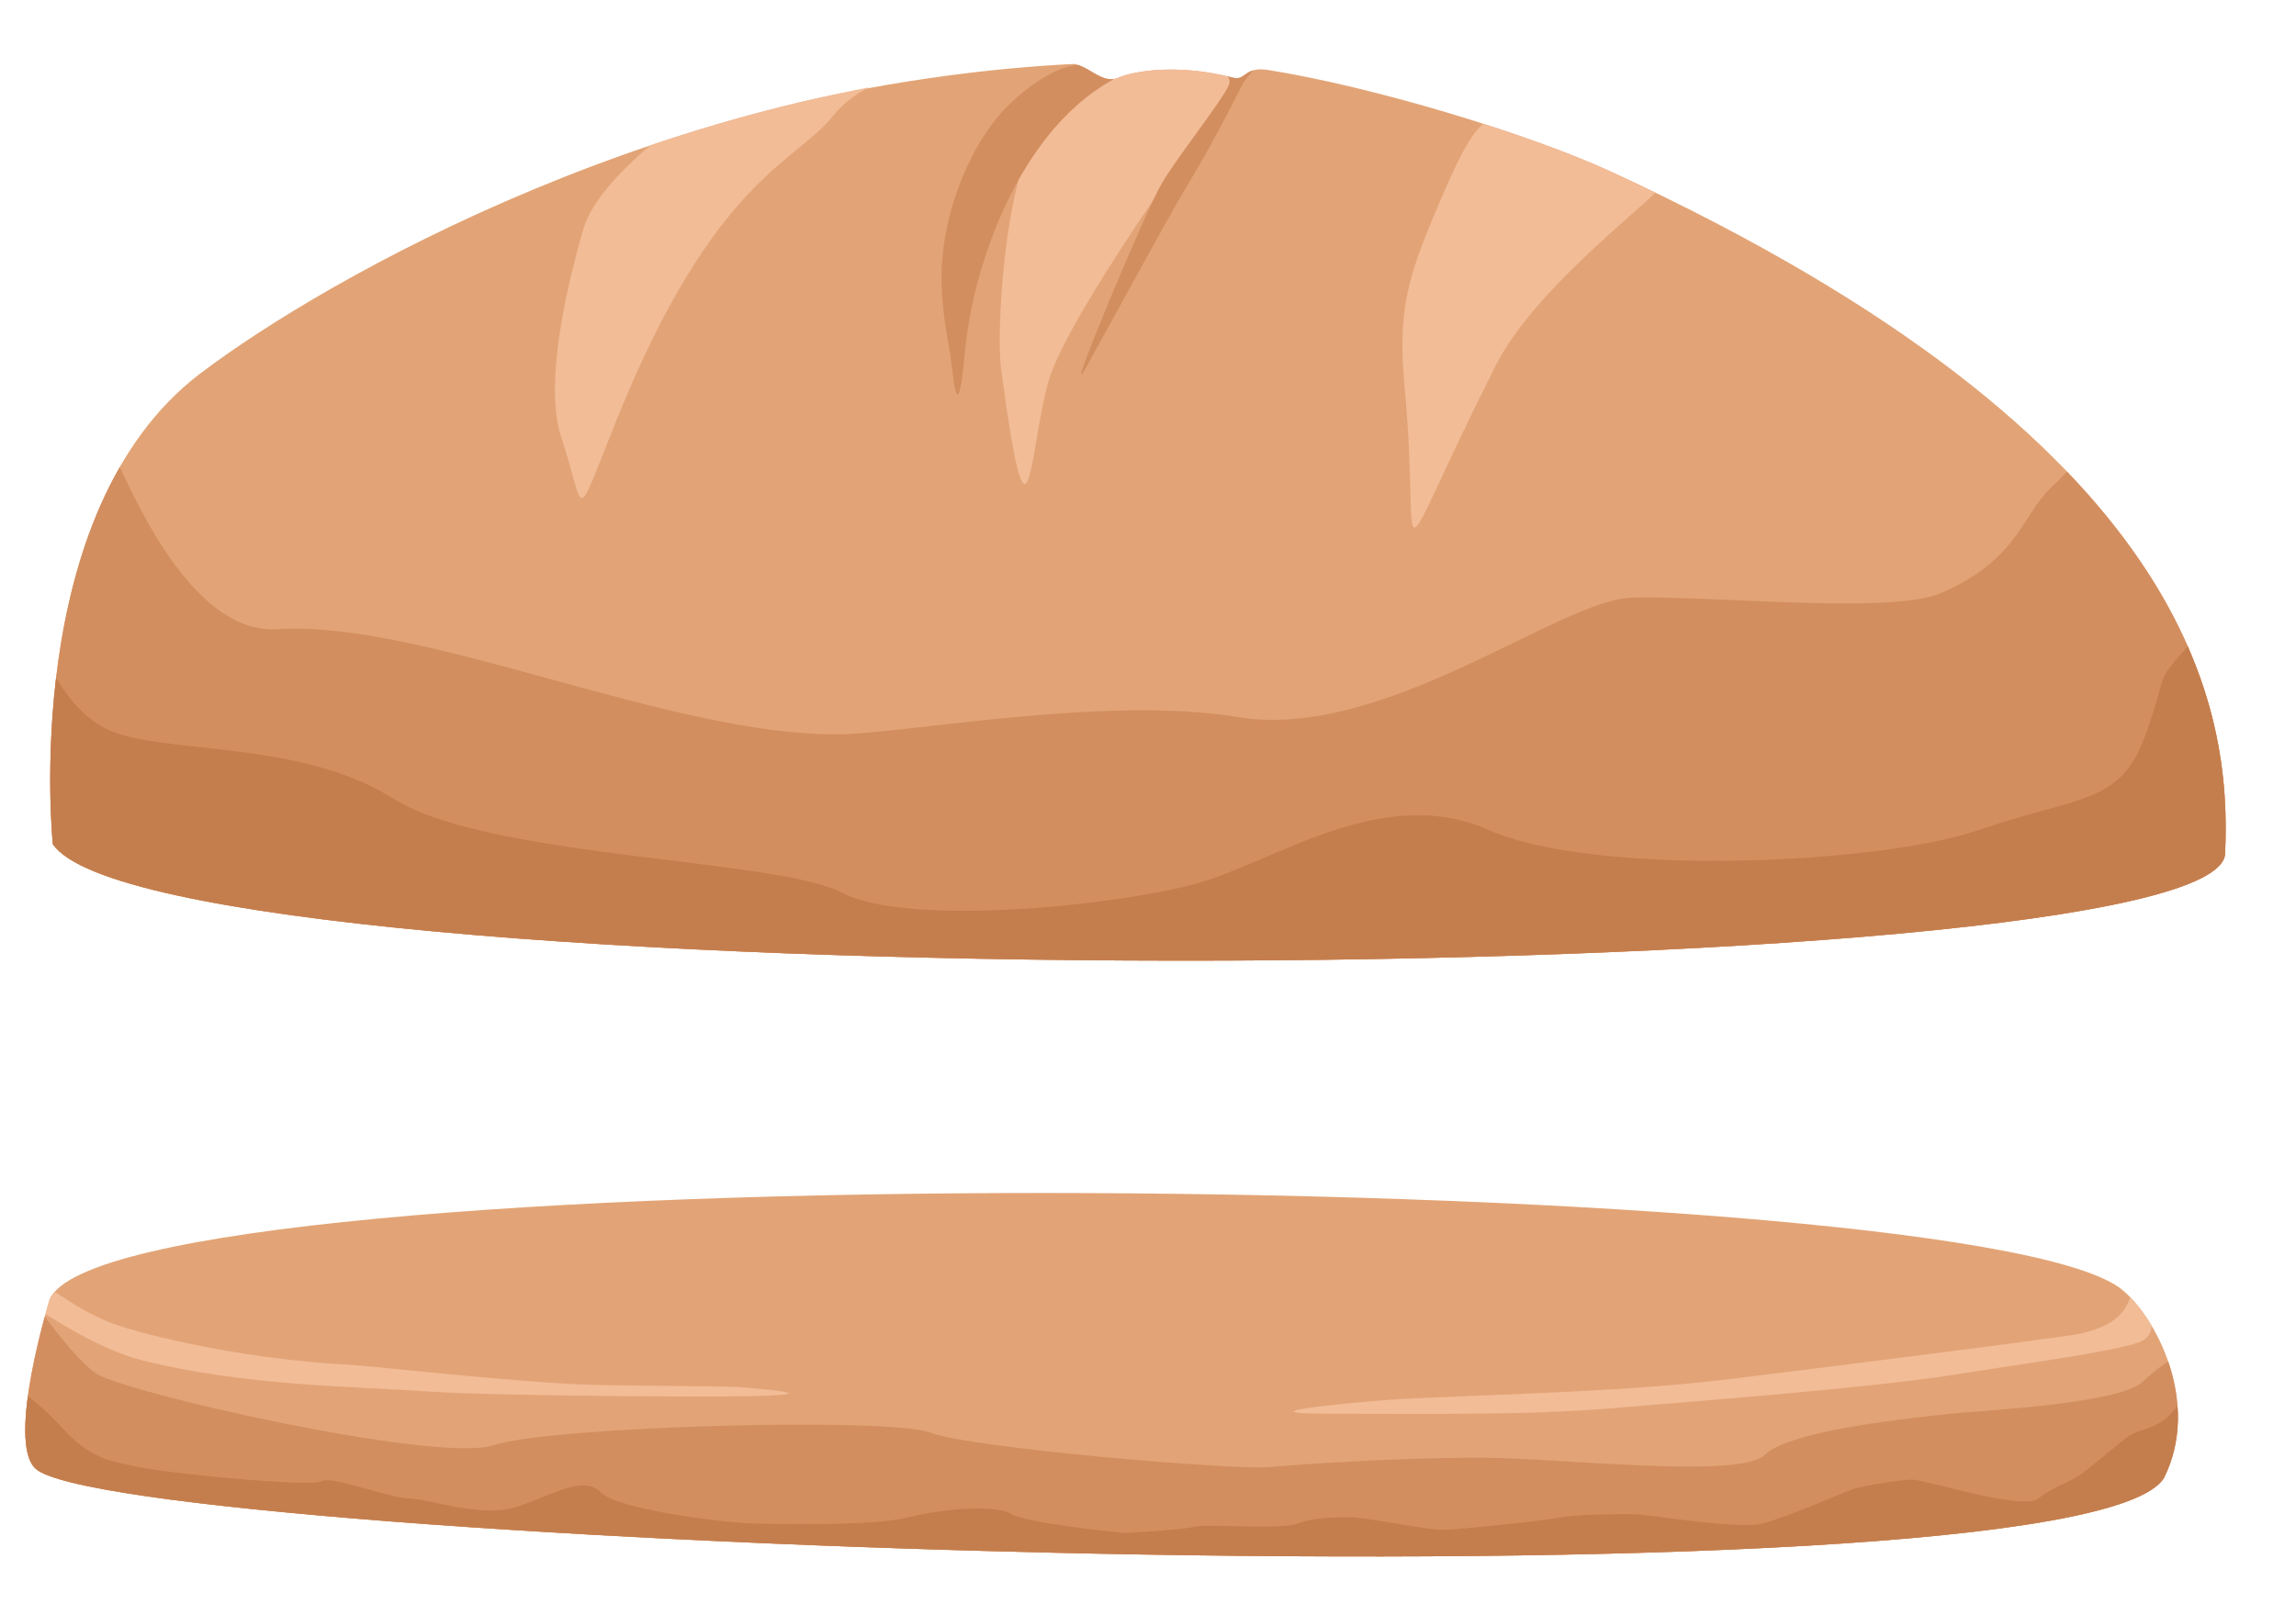
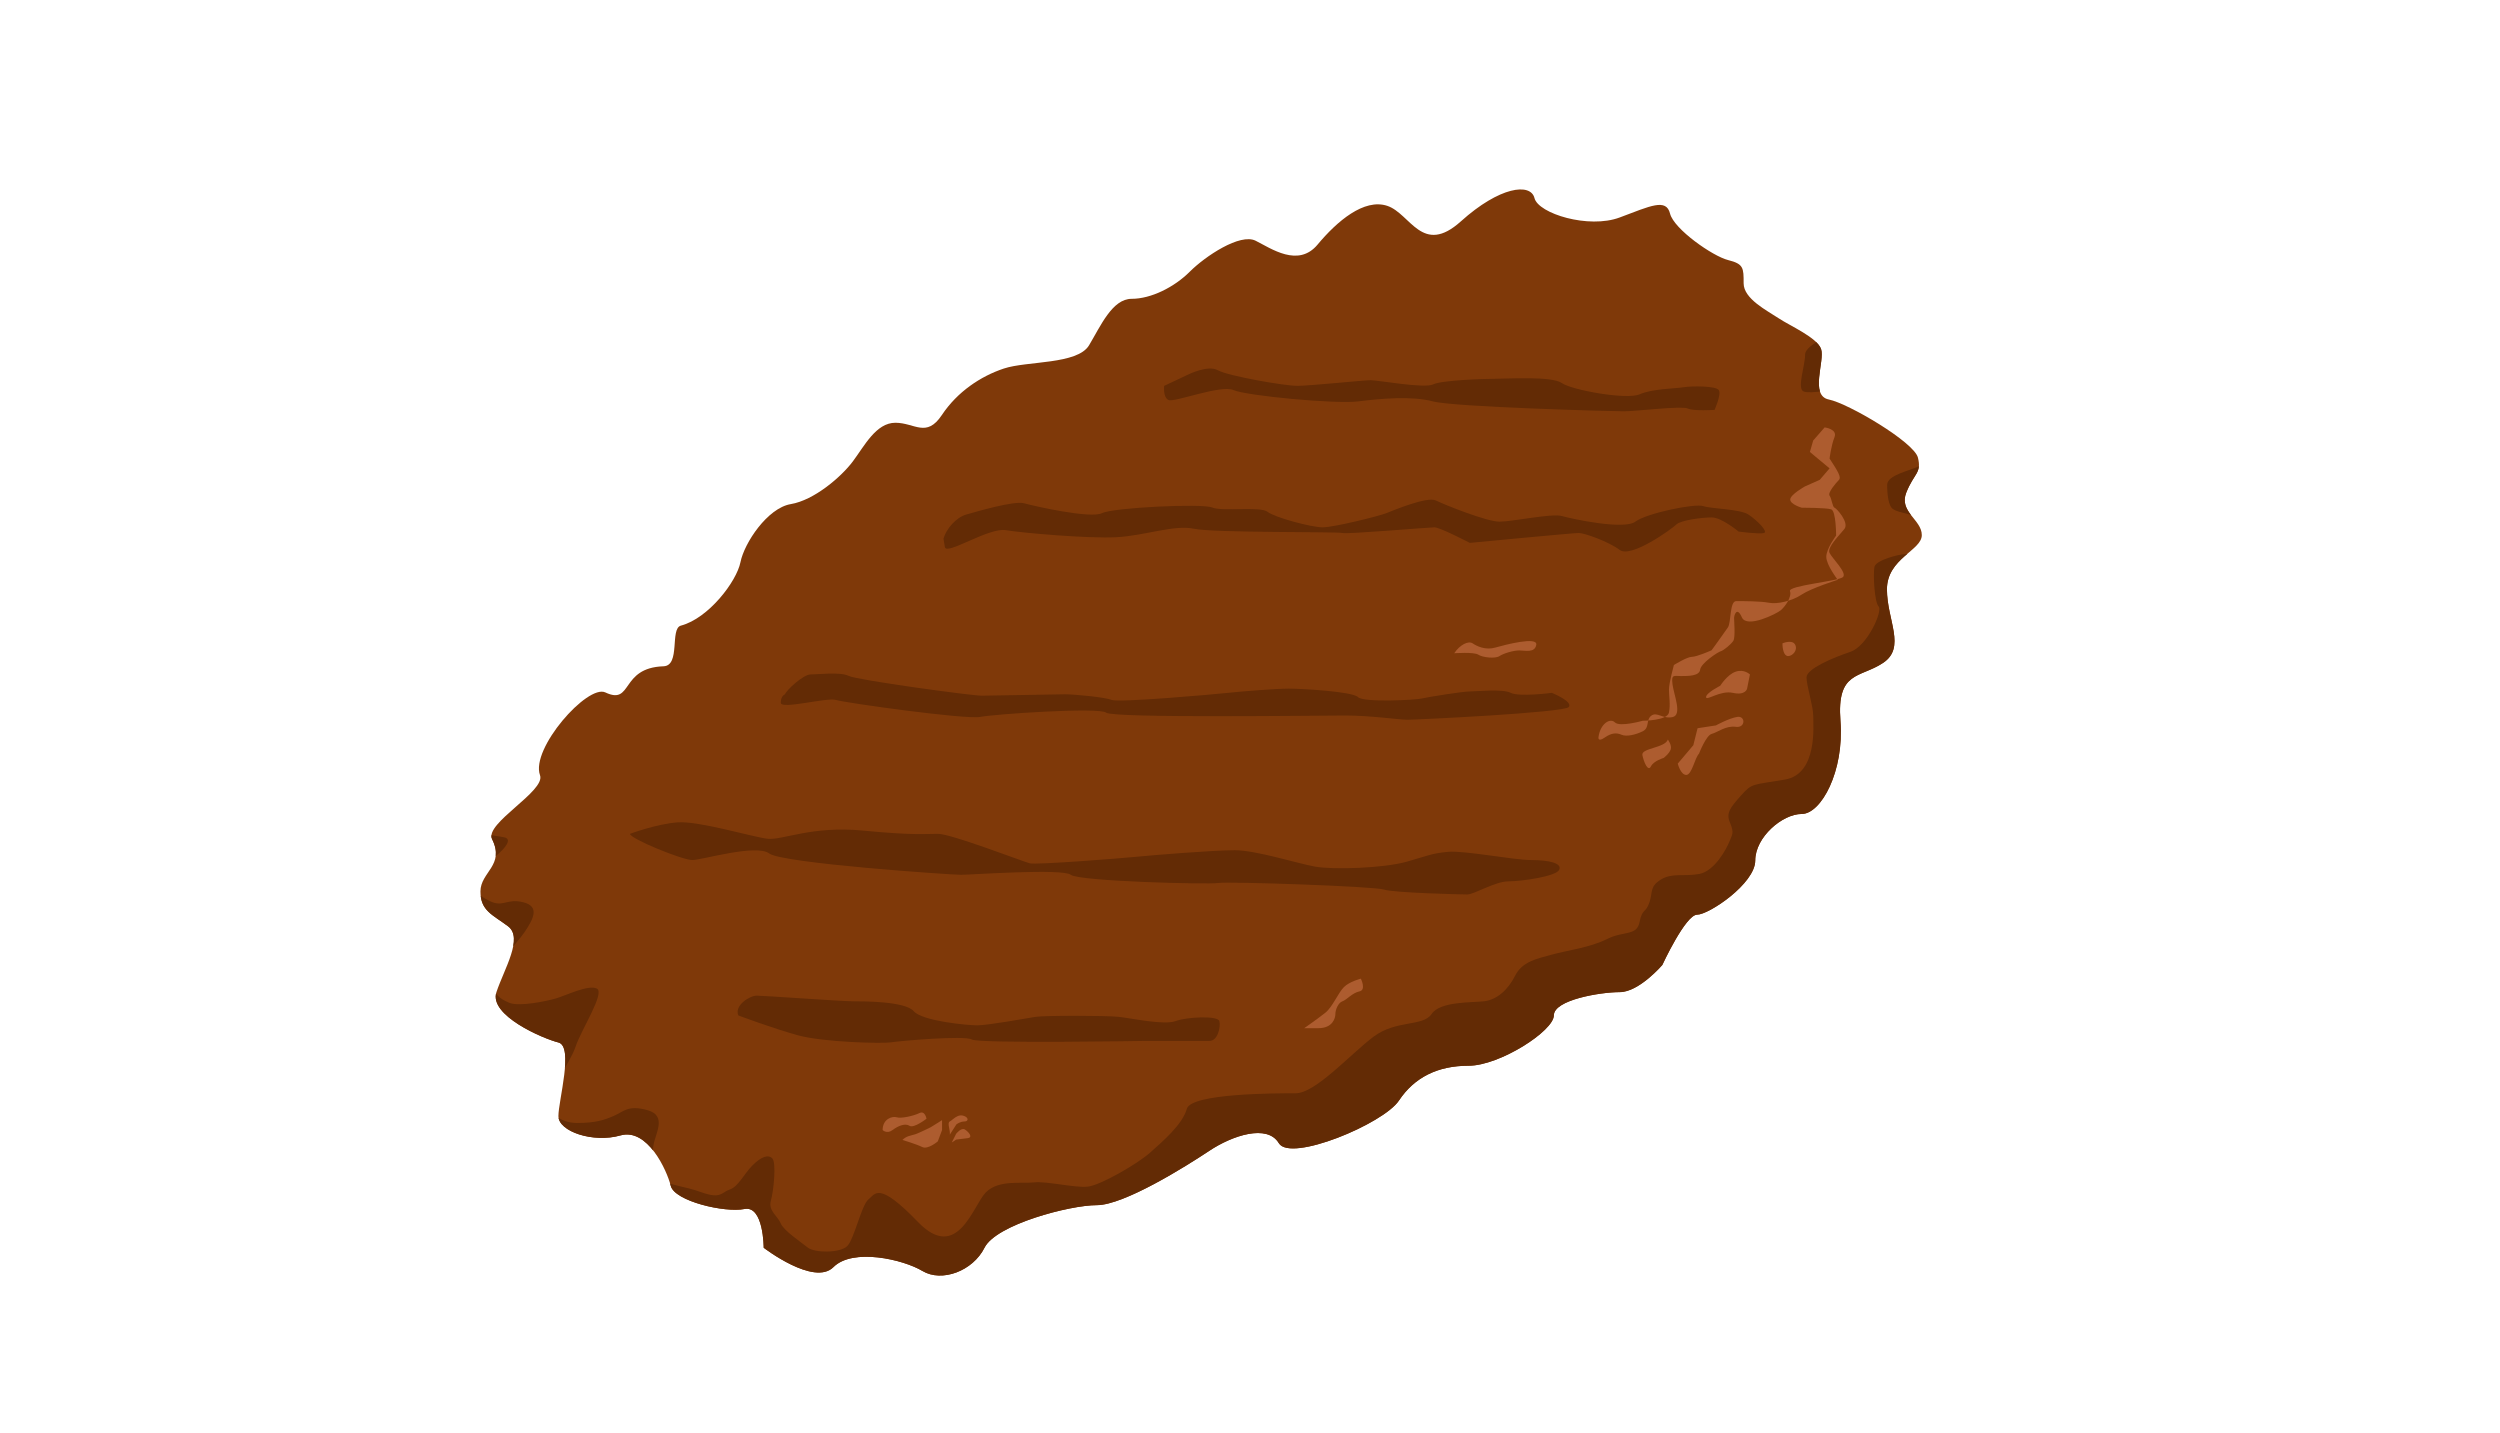
- <svg xmlns="http://www.w3.org/2000/svg" xmlns:xlink="http://www.w3.org/1999/xlink" version="1.1" x="0px" y="0px" width="487.61px" height="340.71px" viewBox="651.442 316.508 487.61 340.71" enable-background="new 651.442 316.508 487.61 340.71" xml:space="preserve">
+ <svg xmlns="http://www.w3.org/2000/svg" xmlns:xlink="http://www.w3.org/1999/xlink" version="1.1" x="0px" y="0px" width="589px" height="337.483px" viewBox="1159.053 317.595 589 337.483" enable-background="new 1159.053 317.595 589 337.483" xml:space="preserve">
  <g id="Beef_Patty">
- </g>
-   <g id="Sourdough_Bun">
-     <g id="Top_Bun_Clipping">
+     <g id="Patty_Clipping_Mask">
      <defs>
-         <path id="SVGID_1_" d="M662.664,495.832c0,0-7.334-70.668,31.333-100c26.72-20.27,100.384-61.964,184.378-65.832     c4.004-0.185,6.928,4.643,10.625,3c3.054-1.357,12.506-3.059,24.25,0.001c2.875,0.749,2.327-2.445,7.5-1.626     c21.75,3.444,54.978,13.344,73.247,21.79c124,57.333,131.333,114.667,130,144.667S685.331,529.166,662.664,495.832z" />
+         <path id="Patty_1_" d="M1286.281,500.239c-2.271-6.245,11.194-21.498,15.399-19.507c6.502,3.081,3.422-5.816,13.688-6.159     c4.078-0.136,1.458-8.885,4.106-9.581c6.502-1.712,13.119-10.38,14.031-14.943c0.911-4.562,6.387-12.774,11.861-13.688     c5.477-0.913,11.864-6.387,14.601-10.038c2.738-3.649,5.475-9.126,10.038-9.126c4.564,0,7.3,3.651,10.951-1.824     c3.65-5.475,9.125-9.125,14.601-10.95c5.476-1.826,17.339-0.911,20.076-5.476c2.738-4.563,5.476-10.95,10.038-10.95     c4.562,0,10.038-2.737,13.688-6.388c3.651-3.65,11.862-9.125,15.513-7.301c3.651,1.825,10.039,6.387,14.602,0.912     s10.95-10.949,16.426-9.125c5.475,1.825,8.214,11.863,17.339,3.65s16.425-9.127,17.338-5.477     c0.913,3.651,12.775,7.302,20.075,4.564c7.3-2.738,10.952-4.564,11.864-0.913c0.911,3.65,10.039,10.038,13.688,10.95     c3.649,0.913,3.649,1.824,3.649,5.475c0,3.651,5.475,6.389,8.213,8.213c2.738,1.826,9.127,4.563,10.039,7.301     c0.912,2.737-2.738,10.95,1.825,11.863c4.562,0.913,20.074,10.038,20.987,13.688c0.913,3.651-0.913,3.651-2.737,8.213     c-1.824,4.563,3.65,6.388,3.65,10.038c0,3.651-8.213,5.478-8.213,12.777c0,7.299,4.563,13.686-0.913,17.337     c-5.475,3.65-10.951,1.824-10.038,13.688c0.913,11.864-4.563,21.901-9.126,21.901c-4.562,0-10.949,5.476-10.949,10.95     c0,5.476-10.951,12.777-13.688,12.777c-2.738,0-8.213,11.861-8.213,11.861s-5.476,6.389-10.038,6.389     c-4.562,0-15.513,1.824-15.513,5.475c0,3.651-12.775,11.864-20.076,11.864c-7.3,0-12.775,2.737-16.426,8.213     c-3.65,5.475-25.552,14.6-28.289,10.038c-2.737-4.563-10.95-1.826-16.425,1.823c-5.477,3.651-20.076,12.777-26.464,12.777     c-6.389,0-23.727,4.562-26.464,10.037s-10.038,8.213-14.601,5.476c-4.563-2.738-16.424-5.477-20.988-0.913     c-4.563,4.563-16.426-4.563-16.426-4.563s-0.001-10.039-4.563-9.126s-16.425-1.826-17.337-5.476     c-0.914-3.648-5.476-13.687-11.864-11.861c-6.388,1.825-14.601-0.914-14.601-4.564c0-3.648,3.648-16.424,0-17.337     c-3.649-0.913-16.424-6.389-14.601-11.863c1.825-5.476,6.39-12.775,2.738-15.514c-3.651-2.736-6.502-3.651-6.502-8.214     c0-4.562,5.817-6.159,2.738-12.319C1273.14,511.597,1287.65,504.003,1286.281,500.239z" />
      </defs>
-       <clipPath id="SVGID_2_">
-         <use xlink:href="#SVGID_1_" overflow="visible" />
+       <clipPath id="Patty_2_">
+         <use xlink:href="#Patty_1_" overflow="visible" />
      </clipPath>
-       <path id="Fill" clip-path="url(#SVGID_2_)" fill="#E2A476" d="M1110.833,438.5c-20.171-29.919-61.5-60.833-93.167-78.167    C963.83,330.866,887.861,315.142,784.5,348.25c-32,10.25-89.742,27.737-108,64.25c-15.255,30.508-16,48.5-16.75,82    c-0.115,5.128,3,8.75,8.75,10.75c42.21,14.682,122.898,15.613,150.25,17.5c21.75,1.5,154,1.5,251.75-7.917    c16.379-1.578,53.803-7.009,56.833-18.5C1131.333,481.167,1120.833,453.333,1110.833,438.5z" />
-       <path id="Middle_Highlight" clip-path="url(#SVGID_2_)" fill="#F2BC97" d="M896,331c-6.894,0.986-19,6-25,15.5s-8,39.5-7,48    c6.166,46.333,6,16.167,10.333,2.333c4.987-15.921,40.917-64.583,40.917-64.583S901.294,330.243,896,331z" />
-       <path id="Right_Highlight" clip-path="url(#SVGID_2_)" fill="#F2BC97" d="M979.667,344.167c-11.007-4.892-13.5-5.5-21.5,13    s-10,24.667-8.334,42.667c3.454,37.317-4.333,41.166,19.167-5.5c9.164-18.198,36.701-37.4,35.501-39    C997.001,345.333,985.667,346.833,979.667,344.167z" />
-       <path id="Left_Highlight" clip-path="url(#SVGID_2_)" fill="#F2BC97" d="M803.334,337.166c0,0-24.334,15.334-28,28    s-8.404,33.118-4.666,44.333c5.333,15.999,2.389,19.376,11.666-3.668c20.667-51.333,38-54.666,46-64.666s23-9.667,23-9.667    L803.334,337.166z" />
-       <path id="Shadow_1_L" clip-path="url(#SVGID_2_)" fill="#D38E5F" d="M883.126,330.75c-4.718-2.084-13.001,3.375-18.376,9    c-7.231,7.568-12.559,21.048-13.25,32.625c-0.5,8.375,1.125,15.5,1.75,19.5s1.5,17.125,3.125-0.625S867.5,345,887.25,333.75    S884.918,331.542,883.126,330.75z" />
-       <path id="Shadow_1_R" clip-path="url(#SVGID_2_)" fill="#D38E5F" d="M911.333,331.917c0,0,7.104-4.708,7.104-2.708    s-1.86,3.037-2.938,4.917c-1.146,2-5.167,10.625-12.25,22.375c-3.883,6.44-14.917,26.833-21.313,38.375    c-5.067,9.146,12.813-33.708,16.313-39.542s12.67-17.378,14.167-20.75C913.083,333.083,911.333,331.917,911.333,331.917z" />
-       <path id="Lower_Shadow_1" clip-path="url(#SVGID_2_)" fill="#D38E5F" d="M671.5,385l1.166,9.167c0,0,0.334,13.5,4.334,21.833    s16.075,35.28,33.334,34.167c31-2,83.333,22.666,119.166,22.333c14.16-0.132,56.834-8.333,84.834-3.667    c30.743,5.123,68-24.666,83.333-25.333s55.332,3.666,65.999-1s14.667-10,18.667-16.333s4.834-5.667,9.167-10.667    s11.167-7.333,12.5-19.333s9.167,42.499,13.5,51.833s11.167,22.167,9.5,47.5s-46.833,23.333-107.5,26s-248-0.834-233,0.5    s-78,4-125-22.5c-2.755-1.553-3.333-24.167-2-27.5s1.333-32.666,3-35S671.5,385,671.5,385z" />
-       <path id="Shadow_2_Lower" clip-path="url(#SVGID_2_)" fill="#C47E4E" d="M658.334,448.833c0,0,4.667,17.334,16,22.667    s40.667,2.001,60.667,14.667s81.333,12.667,95.333,20s58.666,2.667,75.333-2s39.333-21.334,62-11.334s82.666,7.333,104,0    s30.001-5.334,35.334-20s1.332-10.666,10.666-20.666s14,33.333,14,45.333s-43.999,25.999-58.666,27.333s-294,0.668-308.667-2.666    s-96.667-11.333-104.667-16S658.334,448.833,658.334,448.833z" />
-     </g>
-     <g id="Bottom_Bun_Clipping">
-       <defs>
-         <path id="SVGID_3_" d="M662,592.5c0,0-9.304,30.237-3.003,35.998c17.503,16.002,433.503,31.502,452,2     c8.003-15.998-1.827-34.83-9.497-40.498C1064.67,564.168,676,561.5,662,592.5z" />
-       </defs>
-       <clipPath id="SVGID_4_">
-         <use xlink:href="#SVGID_3_" overflow="visible" />
-       </clipPath>
-       <path id="Fill_1_" clip-path="url(#SVGID_4_)" fill="#E2A476" d="M658.399,589.911c0,0-9.425,33.515-3.04,39.898    c17.73,17.736,439.191,34.915,457.932,2.218c8.107-17.732-1.852-38.605-9.621-44.886    C1066.356,558.511,672.584,555.554,658.399,589.911z" />
-       <path id="Shadow_1" clip-path="url(#SVGID_4_)" fill="#D38E5F" d="M659,593.499c0,0,7.332,10.667,12.666,14.667    s72.667,19.333,84.667,15.333s84.001-5.999,92.667-2.666s64.667,8,72,7.333s27.332-2,44.666-2s55.334,4.666,60.667-0.667    s33.333-7.999,39.333-8.666s35.334-2,40.667-6.667s8.667-8.001,14-2.667s6.666,11.333-8,28s-112.666,16-167.333,18    s-260-9.999-270-11.333s-22.667-10.667-22.667-12.667S659,593.499,659,593.499z" />
-       <path id="Shadow_2" clip-path="url(#SVGID_4_)" fill="#C47E4E" d="M651.666,609.499c0,0,6,2.666,12.667,10    S675,626.833,681,628.166s36.666,4.333,38.666,3s14.667,3.667,18.667,3.667s14.667,4,22,2S775,629.499,779,633.499    s28.666,6.667,32.666,6.667s24.667,0.667,32.667-1.333s18.667-2.667,22-0.667s24,4,24,4S903,641.5,905,640.833    s18.667,0.666,22-0.667s8-1.333,11.333-1.333s15.999,2.666,19.333,2.666s22.001-1.999,25.334-2.666s12-0.667,15.333-0.667    s21.999,3.333,27.333,2S1043,633.5,1045,632.833s9.999-2,12.666-2s23.334,6.667,26.667,4s6.666-3.334,9.333-5.334s8-6.667,10-8    s4.668-1.333,7.334-3.333s4.666-6,7.333-6s-4,20-4,20s-11.334,13.999-48.667,17.333s-298,0-302-2S657,640.833,654.333,630.833    S651.666,609.499,651.666,609.499z" />
-       <path id="Highlight_1_L" clip-path="url(#SVGID_4_)" fill="#F2BC97" d="M659.668,589.166c6.333,3,6.331,4.503,14.832,8.168    c4.084,1.761,25.833,7.833,52.168,9.166c3.395,0.172,34.332,3.667,49.665,4.167c7.21,0.235,29.343,0.283,32.001,0.499    c6.166,0.501,22.333,1.835-4,2c-12.334,0.077-50.359-0.271-60.834-0.998c-16.833-1.167-39.972-1.203-61.832-6.668    c-8-2-17.001-7.667-18.667-8.667s-4.666-2.667-5.333-3.667S659.668,589.166,659.668,589.166z" />
-       <path id="Highlight_1_R" clip-path="url(#SVGID_4_)" fill="#F2BC97" d="M1104.668,590c-1.334,1.833-0.335,7.333-11.502,9.833    c-3.241,0.726-52.834,7-74.666,9.667c-21.218,2.592-46.405,3.1-68.834,4.167c-7,0.333-37.665,3.167-15.665,3.167    s41.726,0.329,59.665-1.167c17.998-1.501,55.334-4.334,73.002-7.166c13.02-2.087,33.766-4.872,38.998-6.834    C1112.333,599.167,1104.668,590,1104.668,590z" />
+       <path id="Patty_Fill" clip-path="url(#Patty_2_)" fill="#7F3909" d="M1273.46,501.476c-2.462-6.759,12.134-23.271,16.69-21.114    c7.049,3.333,3.709-6.298,14.837-6.668c4.421-0.146,1.581-9.618,4.45-10.37c7.049-1.854,14.221-11.236,15.21-16.178    c0.988-4.938,6.923-13.827,12.856-14.815c5.936-0.988,12.859-6.913,15.826-10.866c2.967-3.952,5.934-9.878,10.88-9.878    c4.948,0,7.913,3.952,11.872-1.976c3.956-5.927,9.89-9.877,15.824-11.853c5.935-1.978,18.793-0.988,21.762-5.928    c2.967-4.938,5.934-11.853,10.879-11.853s10.882-2.963,14.837-6.915c3.958-3.952,12.857-9.878,16.815-7.903    c3.958,1.976,10.881,6.914,15.826,0.988c4.944-5.926,11.869-11.853,17.805-9.878c5.934,1.976,8.902,12.841,18.794,3.952    c9.89-8.89,17.804-9.88,18.792-5.929c0.99,3.953,13.848,7.904,21.761,4.941c7.912-2.964,11.872-4.941,12.86-0.989    c0.987,3.952,10.88,10.866,14.836,11.854c3.954,0.988,3.954,1.975,3.954,5.926c0,3.953,5.935,6.916,8.903,8.89    c2.968,1.977,9.892,4.938,10.882,7.904c0.987,2.962-2.97,11.854,1.978,12.84c4.943,0.99,21.759,10.867,22.749,14.817    c0.989,3.951-0.99,3.951-2.968,8.891c-1.977,4.939,3.957,6.915,3.957,10.864c0,3.953-8.9,5.931-8.9,13.832    s4.943,14.814-0.991,18.769c-5.934,3.949-11.87,1.974-10.881,14.815c0.99,12.843-4.944,23.708-9.891,23.708    c-4.944,0-11.869,5.927-11.869,11.854c0,5.926-11.87,13.831-14.836,13.831c-2.97,0-8.903,12.838-8.903,12.838    s-5.935,6.916-10.88,6.916c-4.944,0-16.814,1.975-16.814,5.927c0,3.953-13.849,12.844-21.761,12.844s-13.848,2.962-17.805,8.89    c-3.956,5.926-27.696,15.805-30.663,10.865c-2.968-4.939-11.868-1.977-17.804,1.974c-5.937,3.953-21.762,13.831-28.684,13.831    c-6.926,0-25.719,4.938-28.686,10.865c-2.967,5.929-10.879,8.891-15.826,5.929c-4.943-2.966-17.802-5.93-22.75-0.99    c-4.945,4.939-17.804-4.938-17.804-4.938s-0.001-10.867-4.945-9.878c-4.946,0.987-17.804-1.978-18.793-5.928    c-0.99-3.95-5.935-14.814-12.86-12.838c-6.923,1.974-15.824-0.991-15.824-4.942c0-3.949,3.953-17.777,0-18.768    c-3.957-0.986-17.803-6.915-15.827-12.842c1.979-5.927,6.926-13.829,2.97-16.792c-3.959-2.962-7.049-3.954-7.049-8.893    c0-4.937,6.305-6.666,2.969-13.335C1259.215,513.771,1274.944,505.551,1273.46,501.476z" />
+       <path id="Bottom_Shadow_1" clip-path="url(#Patty_2_)" fill="#632B05" d="M1594,394.167c-1.667,1.667-9.667,4.333-9.667,7    s-2,8.001-0.333,8.667s7.333-0.667,10-0.667s21.333,10.667,21.333,11.667S1613,426.5,1611,427.5s-7.333,2.001-7.333,4.334    s0.333,4.999,1.333,5.666s1.667,0.668,4,1.334s6.333,2.333,5.333,5.333s-5.666,4-6.666,4s-6.666,1.333-7,3s0,8.333,1,9.333    s-2.667,9.334-6.667,10.667s-10.333,4-10.333,6s1.583,6.75,1.583,9.083s1.041,13.667-6.625,15s-7.709,0.75-10.375,3.75    s-3.583,4.166-2.583,6.5s0.499,2.708-0.167,4.375s-3.458,6.959-7.125,7.625s-6.376-0.332-9.042,1.334s-1.852,2.929-2.666,5.333    c-0.917,2.708-1.668,1.334-2.334,4.667s-3.666,2-7.666,4s-9.333,2.666-13,3.666s-7,1.666-8.667,5s-4.333,5.666-7.333,6    s-10.334,0-12.334,3s-8.332,1.334-13.666,5.334s-13.668,13.333-18.334,13.333s-24.666,0.001-25.666,3.667S1433,586.5,1430,589.167    s-11.667,7.667-14.667,8s-9.666-1.333-12.666-1s-8.334-0.667-11.334,2.333s-6.667,16.666-16,7s-9.999-6.666-11.666-5.333    s-3.333,9.333-5,11s-7.668,1.666-9.334,0.333s-5.666-3.999-6.333-5.666s-2.999-3.001-2.333-5.334s1.333-9,0.333-10    s-2.667-0.333-4.667,1.667s-3.333,5.001-5.333,5.667s-2.001,2.332-6.667,0.666s-6.666-1.334-9.333-3s-2.333-5.334-2-8    s3.334-7-1.333-8.333s-5.666,0.333-8,1.333s-4.334,1.667-8.667,1.667s-7-3-7-5s5.334-9,6.667-13s7-12.667,5-13.667    s-7.334,1.668-9.667,2.334s-8.667,2-11,1s-3.667-2-4-5s5.667-8.667,7.667-11.667s3.666-6-0.334-7s-4.667,1.334-8-0.333    s-4.666-3.334-4.666-5.334s4.333-3.666,6.333-5.333s4.001-3.999,1.667-4.333s-4.334-1.001-6.667-0.334s-7.999,11-8.333,13.667    s0.667,20.001,2,24.667s9.332,9.666,11.666,15.666s9.334,14.668,10.667,16.334s11.334,11.999,17.667,14.666s23.667,10,26,11    s4.332,9.001,8.666,9.334s17.334,2.334,20.334,2s20.666,1.332,23.666,1.666s12-5.332,13.667-7.666s17.667-6.333,21.667-6    s19.332-3,21.666-6s13.334-13,15.334-11s25.332,0.332,29.666-2.334s14.001-9.666,16.334-11.666s9,0,17.333-4.667    s11.667-11.333,12.667-13.333s16.333-4,20.333-6.667s9-9.999,12-13.333s4.667-2.334,10-7.334s6.666-10.666,7.333-12.333    s11.666-11.333,13-13.333s6.001-17,7.334-19.667s7.667-16.667,10-20s-3.334-6.001-1.667-10.667s9-15.333,8-19.333    s-1.999-7-1.333-10s5.334-10.666,4-12.333s-3.333-6.001-9-6.334s-8.334-0.666-9.667-4.667    C1600.667,400.833,1594,394.167,1594,394.167z" />
+       <path id="Grill_5" clip-path="url(#Patty_2_)" fill="#632B05" d="M1307.475,514.044c0,1.159,12.355,6.178,14.672,6.178    s15.058-3.86,18.146-1.544s42.856,5.02,45.174,5.02s23.938-1.544,25.869,0s32.433,2.315,34.749,1.93s36.68,0.772,38.996,1.545    s18.147,1.158,19.691,1.158s6.563-3.089,9.652-3.089s11.196-1.157,11.969-2.702s-2.316-2.317-6.563-2.317    s-15.831-2.315-19.691-1.93s-4.247,0.772-9.652,2.316s-17.374,1.931-21.621,1.158s-13.899-3.861-18.919-3.861    s-19.305,1.159-23.166,1.545s-23.552,1.93-25.097,1.544s-18.533-6.95-21.622-6.95s-5.792,0.387-17.761-0.771    s-18.919,2.317-22.394,1.931s-16.216-4.247-21.235-3.861S1307.475,514.044,1307.475,514.044z" />
+       <path id="Grill_4" clip-path="url(#Patty_2_)" fill="#632B05" d="M1333.001,556.834c-1-2.334,2.666-4.667,4.333-4.667    s20.001,1.333,22.667,1.333s12.333,0.001,14.333,2.334s12.667,3.333,15,3.333s11.667-1.667,13.667-2s16.666-0.333,19.666,0    s10.668,2,13.334,1s10-1.333,10.333,0s-0.333,4.667-2.333,4.667s-15,0-15,0s-39.333,0.666-41-0.334s-17,0.334-19,0.667    s-16-0.001-22-1.667S1333.001,556.834,1333.001,556.834z" />
+       <path id="Grill_3" clip-path="url(#Patty_2_)" fill="#632B05" d="M1344.001,481.167c0.333-1,4.334-4.667,6-4.667s7-0.666,9,0.334    s29,4.666,31.333,4.666s17.667-0.333,19.667-0.333s9.334,0.666,11,1.333s24.333-1.332,27.333-1.666s11.333-1,14.333-1    s15.001,0.667,16.334,2s13.667,0.666,15,0.333s9.666-1.667,11.333-1.667s7.667-0.666,9.667,0.334s9.666,0,9.666,0s5,2,4,3.333    s-36,3-38,3s-8.666-1-14.666-1s-54.668,0.666-56.334-0.667s-26.332,0.333-29.666,1s-32-3.334-34-4s-13,2.334-13,0.667    S1344.001,481.167,1344.001,481.167z" />
+       <path id="Grill_2" clip-path="url(#Patty_2_)" fill="#632B05" d="M1381.334,444.5c0.667-2.333,3.001-5.001,5.334-5.667    s11.332-3.332,13.666-2.666s15.668,3.666,18.334,2.333s23.667-2.333,26-1.333s11.334-0.333,13,1s10.334,3.666,13,3.666    s13.334-2.666,15-3.333s9.666-4,11.666-3s12,5,15,5s12.334-1.999,14.667-1.333s14.666,3.333,17.333,1.333s14-4.334,16-3.667    s8.667,0.666,10.667,2s4.667,4.001,3.667,4.334s-6-0.334-6-0.334s-4.001-3.333-6.334-3.333s-7.333,0.667-8.333,1.667    s-10.666,8-13.333,6s-8.334-4-9.667-4s-25.667,2.333-25.667,2.333s-7-3.667-8.333-3.667s-20.667,1.668-21.667,1.334    s-30.334,0-35-1s-11.666,1.667-18.333,2s-22-1-26-1.667s-13.999,6-14.333,4S1381.334,444.5,1381.334,444.5z" />
+       <path id="Grill_1" clip-path="url(#Patty_2_)" fill="#632B05" d="M1433.334,408.5l5.667-2.667c0,0,4.667-2.333,7-1    s15.667,3.667,18.667,3.667s15.666-1.333,17.333-1.333s12.667,2,14.667,1s11.999-1.334,14.666-1.334s13.334-0.667,15.667,1    s15.333,4,18.333,2.667s8.334-1.334,10.334-1.667s7.666-0.333,8.333,0.667s-1,4.667-1,4.667s-4.999,0.332-6.333-0.334    s-12.333,0.667-15,0.667s-40-0.999-45-2.333s-12.334-0.666-17.667,0s-26.333-1.334-29.333-2.667s-14.001,2.999-15.334,2.333    S1433.334,408.5,1433.334,408.5z" />
+       <path clip-path="url(#Patty_2_)" fill="#AD5C2F" d="M1535.659,491.265c0.387-3.089,2.703-4.633,3.861-3.475    s6.563-0.386,6.563-0.386s5.792,0,6.178-1.931s0-3.86,0-5.405s1.158-5.792,1.158-5.792s3.089-1.931,4.247-1.931    s4.634-1.544,4.634-1.544s3.088-4.247,3.86-5.405s0.386-6.178,1.931-6.178s5.793-0.001,7.723,0.386s5.405-0.387,7.722-1.931    s8.494-3.475,8.494-3.475s-2.703-3.475-2.703-5.405s2.317-5.02,2.317-5.02s-0.001-5.792-1.159-6.178s-6.949-0.386-6.949-0.386    s-2.703-0.772-2.703-1.931s3.476-3.089,3.476-3.089l3.475-1.544l2.316-2.703l-4.633-3.86l0.771-2.703l2.703-3.089    c0,0,3.089,0.386,2.316,2.316s-1.158,5.02-1.158,5.02c2.003,3.081,2.837,4.414,2.17,5.081s-2.667,3-2.167,3.667    s0.667,2.666,1.167,2.833s3.499,3.5,2.333,5s-4.167,4.334-3.5,5.667s4.167,4.667,3.167,5.667s-13,2-12.5,3.333    s-1.167,3.667-2.167,4.5s-7.999,4.334-9.166,1.667s-1.834-0.501-1.834,0.166s0.334,4.501-0.166,5.334s-2.333,2.334-3,2.5    s-4.668,2.833-4.834,4.333s-2.834,1.5-4.5,1.5s-2.334-0.5-2,2s2.333,7.167,0,7.667s-3.667-1.334-5-0.334s-0.334,2.834-2,3.667    s-3.834,1.333-5,0.833s-2.334-0.5-4,0.667S1535.659,491.265,1535.659,491.265z" />
+       <path clip-path="url(#Patty_2_)" fill="#AD5C2F" d="M1564.334,479.167c0,0,1.667-2.666,3.667-3.333s3.333,0.666,3.333,0.666    l-0.667,3.334c0,0-0.333,1.667-3.333,1s-6.333,2-6.333,1S1564.334,479.167,1564.334,479.167z" />
+       <path clip-path="url(#Patty_2_)" fill="#AD5C2F" d="M1579.001,469.167c0,1.333,0.333,3,1.333,3s2.334-1.334,1.667-2.667    S1579.001,469.167,1579.001,469.167z" />
+       <path clip-path="url(#Patty_2_)" fill="#AD5C2F" d="M1552.001,491.834c-0.667,2-6.333,1.999-6,3.666s1.334,4,2,2.667s3-2,3-2    s1.332-1,1.666-2S1552.001,491.834,1552.001,491.834z" />
+       <path clip-path="url(#Patty_2_)" fill="#AD5C2F" d="M1501.667,471.5c1.334-2,3.334-3,4.334-2.333s3,1.667,5.333,1    s10.001-2.667,9.667-0.667s-2.666,1.334-4,1.334s-3.667,0.666-4.667,1.333s-4,0.334-5-0.333S1501.667,471.5,1501.667,471.5z" />
+       <path clip-path="url(#Patty_2_)" fill="#AD5C2F" d="M1559.334,495.167c-1,1-1.667,5-3,5s-2-2.667-2-2.667l3.667-4.333l1-4    l3.207-0.494l1.126-0.173c0,0,3-1.667,5-2s2.001,2.668-0.333,2.334s-4.334,1.332-5.667,1.666S1559.334,495.167,1559.334,495.167z" />
+       <path clip-path="url(#Patty_2_)" fill="#AD5C2F" d="M1466.334,559.834c0,0,3.333-2.334,5-3.667s2.999-4.667,4.333-6s4-2,4-2    s1.334,2.667-0.333,3s-3,1.999-4,2.333s-1.667,2-1.667,3s-0.667,3.334-4,3.334" />
+       <path clip-path="url(#Patty_2_)" fill="#AD5C2F" d="M1367.001,583.834c0-2.667,2.333-3.333,3.333-3s3.999-0.333,5.333-1    s1.667,1.333,1.667,1.333s-3,2.334-4,1.667s-2.667,0-4,1S1367.001,583.834,1367.001,583.834z" />
+       <path clip-path="url(#Patty_2_)" fill="#AD5C2F" d="M1371.667,586.167c0.453-0.453,0.906-0.7,1.359-0.866    c0.547-0.201,1.094-0.284,1.641-0.467c1-0.334,3.667-1.667,3.667-1.667l2.667-1.667v2.334l-1,2.666c0,0-2.334,2.001-3.667,1.334    S1371.667,586.167,1371.667,586.167z" />
+       <path clip-path="url(#Patty_2_)" fill="#AD5C2F" d="M1382.825,584.917c0.172-1.035-0.69-2.76,0-3.104    c0.235-0.119,0.512-0.356,0.827-0.605c0.609-0.481,1.369-1.003,2.277-0.774c1.38,0.345,1.38,1.38,0.345,1.38    c-1.034,0-1.897,0.689-1.897,0.689L1382.825,584.917z" />
+       <path clip-path="url(#Patty_2_)" fill="#AD5C2F" d="M1383.292,586.764l1.023-2.046c0,0,1.193-1.534,2.045-1.022    c0.853,0.511,2.047,1.875,0.683,2.046c-1.364,0.17-2.728,0.341-2.728,0.341L1383.292,586.764z" />
    </g>
  </g>
+   <g id="Sourdough_Bun">
+ </g>
  <g id="Brioche_Bun">
</g>
</svg>
